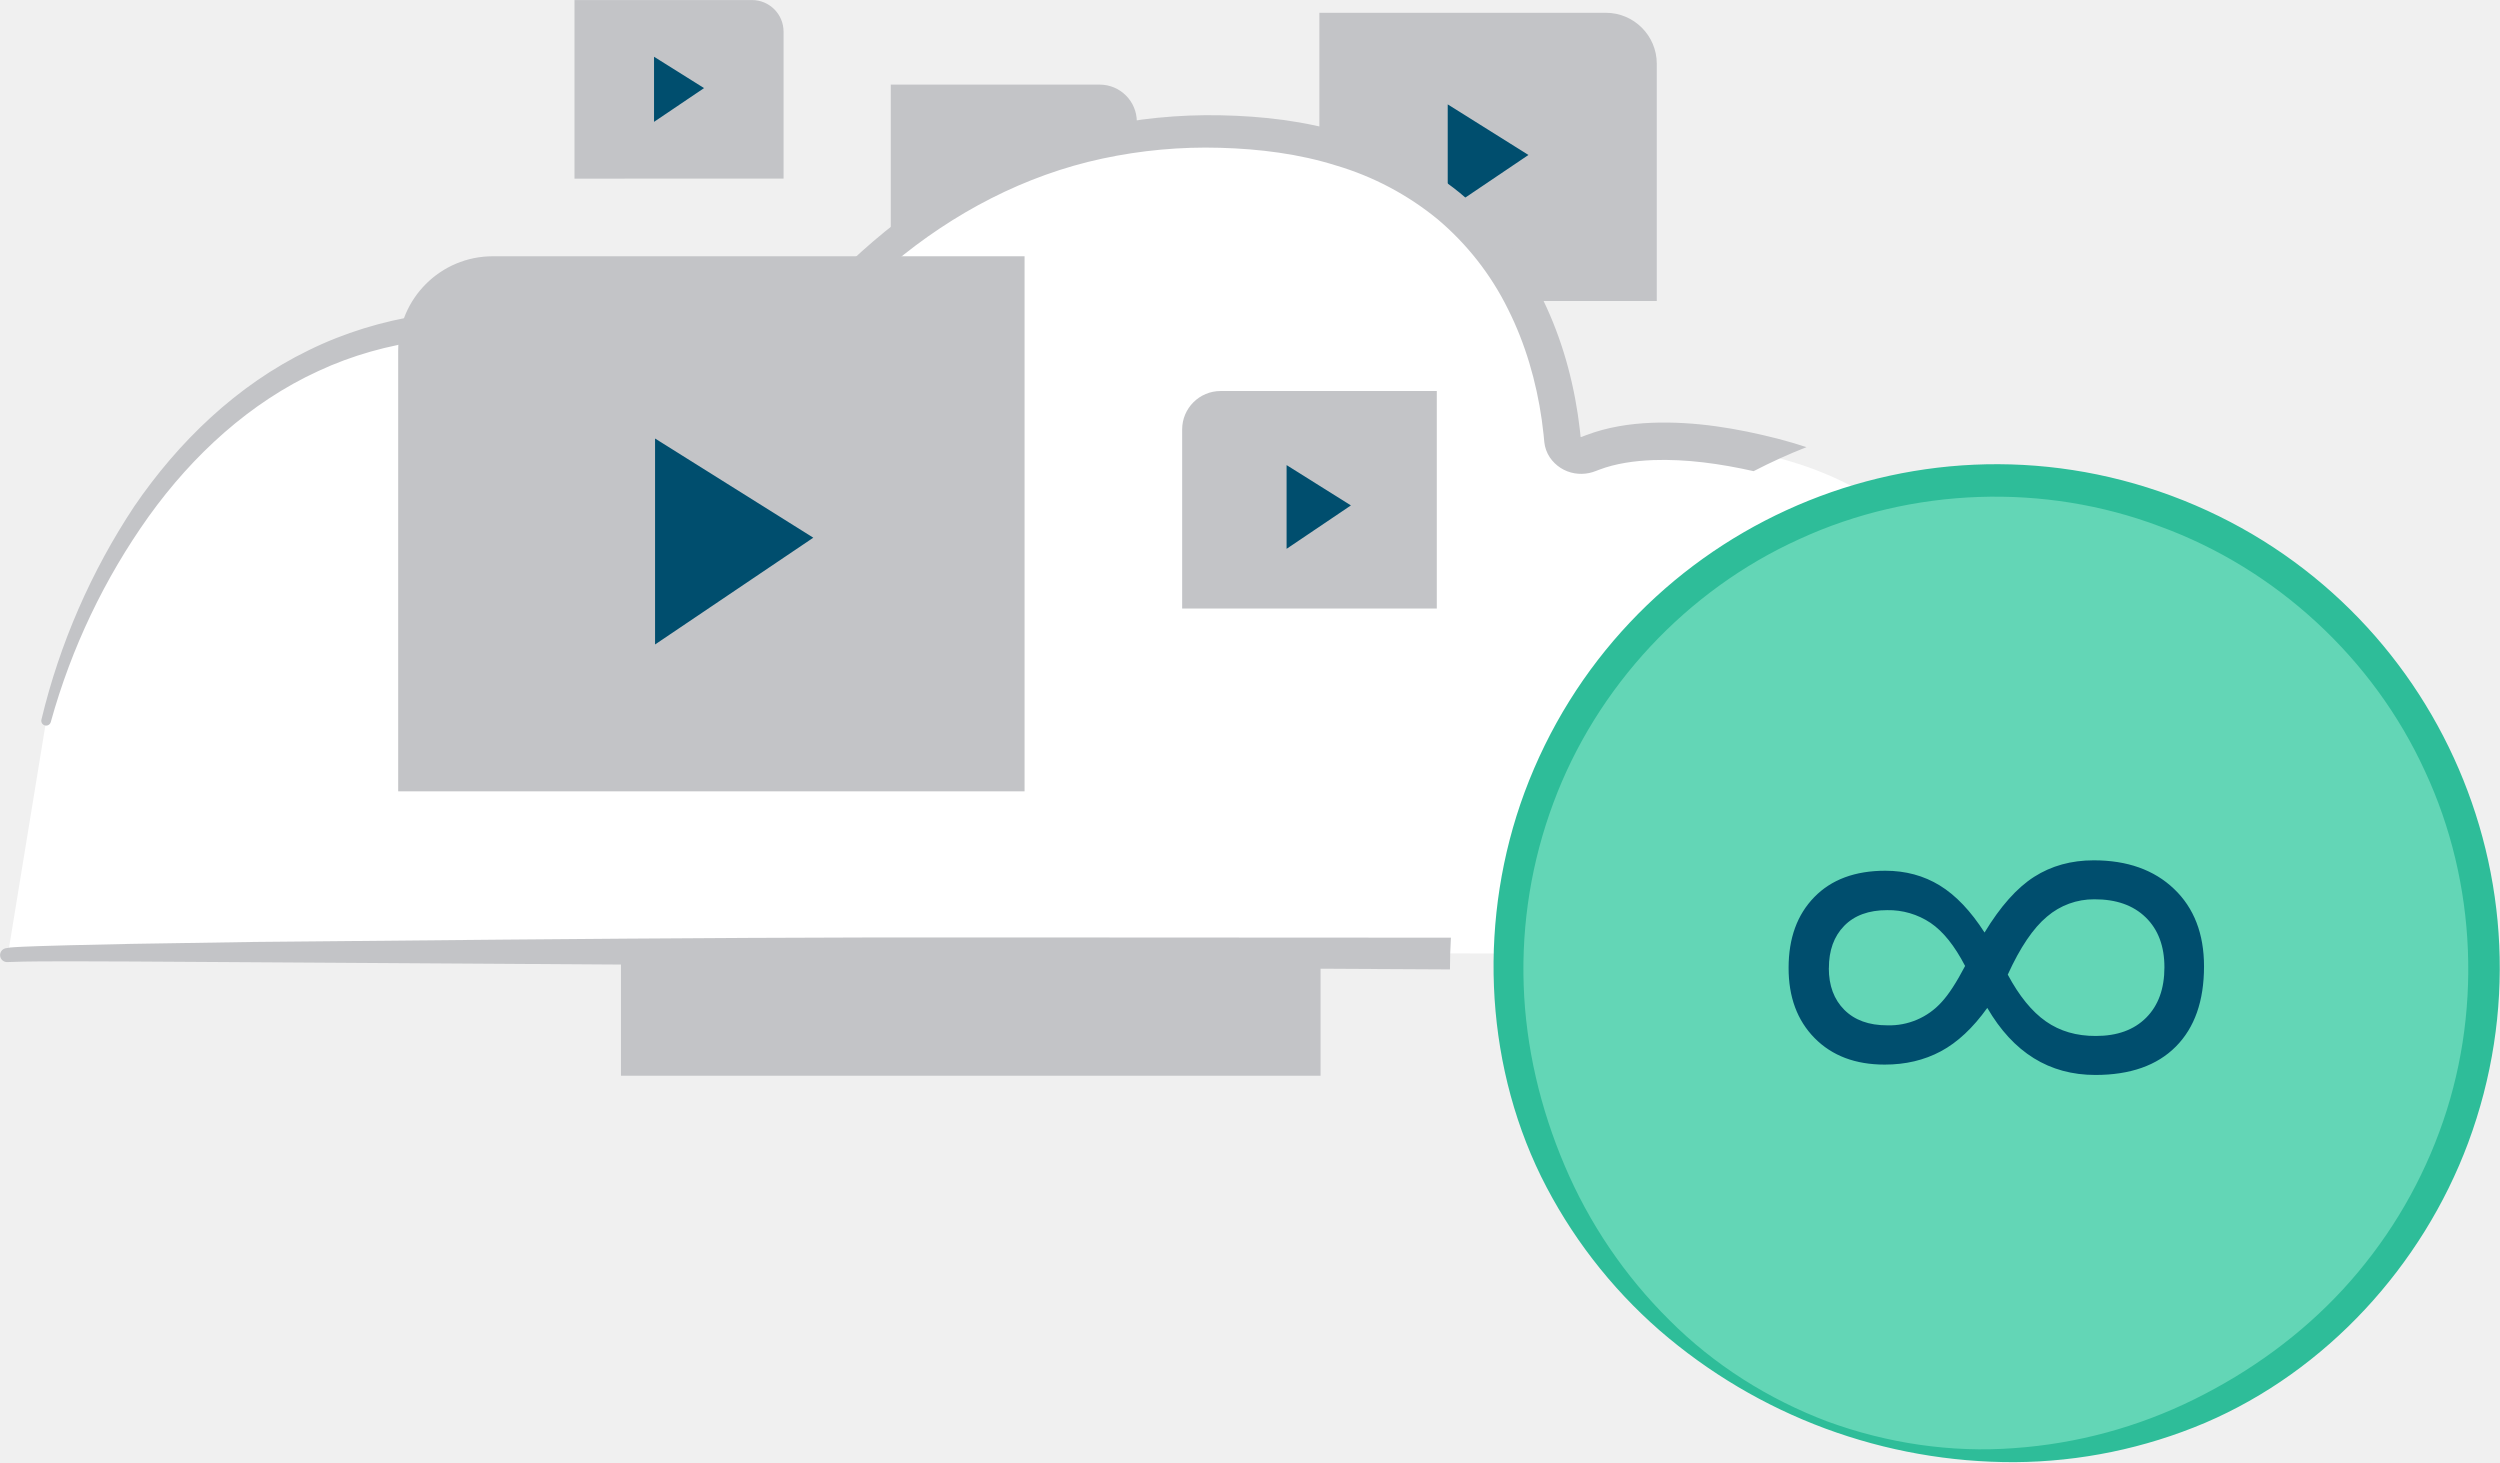
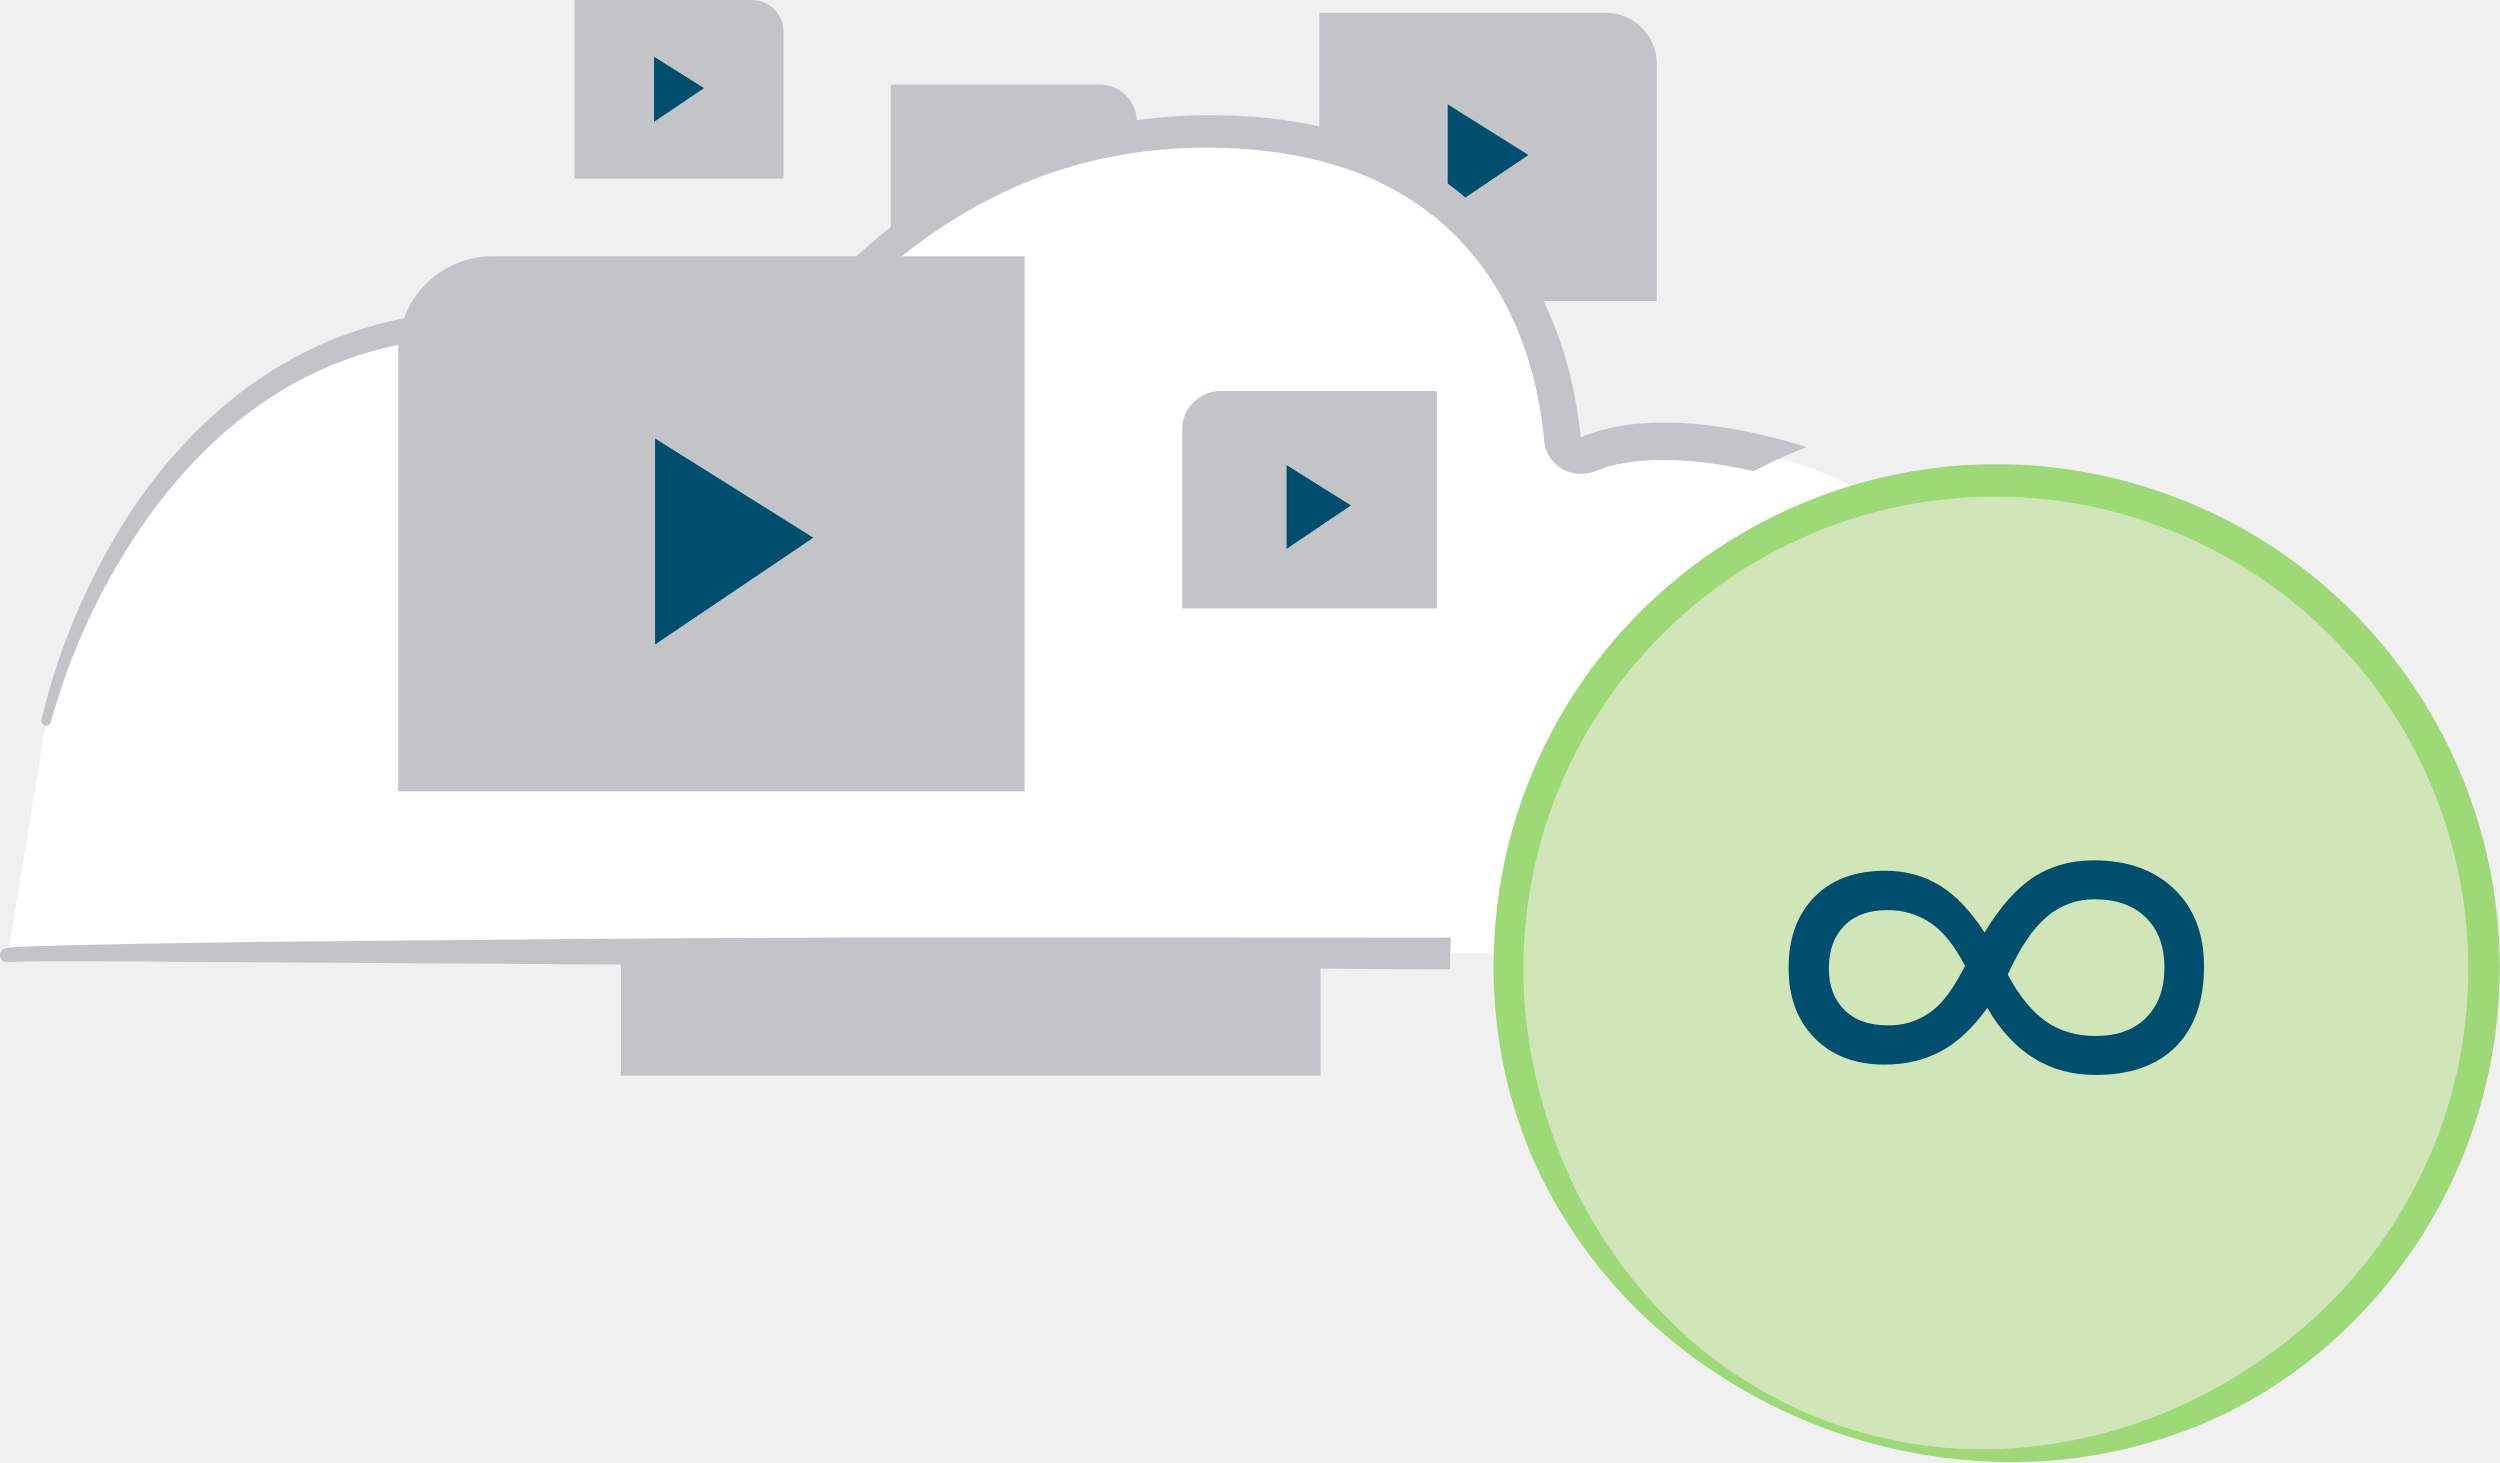
<svg xmlns="http://www.w3.org/2000/svg" viewBox="0 0 1602.9 937.51">
  <path d="m4698.48 2161.73v-152.13a32.68 32.68 0 0 0 -32.68-32.68h-183.66v184.81z" fill="#c3c4c7" transform="translate(-3636.22 -1968.72)" />
  <path d="m4365.11 2157.73v-110.93a23.83 23.83 0 0 0 -23.83-23.83h-133.94v134.77z" fill="#c3c4c7" transform="translate(-3636.22 -1968.72)" />
  <path d="m928.22 66.92 51.75 32.44-51.75 34.93z" fill="#004e6e" />
  <path d="m4138.61 2083.23v-94.23a20.25 20.25 0 0 0 -20.25-20.25h-113.8v114.51z" fill="#c3c4c7" transform="translate(-3636.22 -1968.72)" />
  <path d="m419.34 36.38 32.07 20.1-32.07 21.65z" fill="#004e6e" />
  <g transform="translate(-3636.22 -1968.72)">
    <path d="m4482.91 2658.45v-182.94a39.3 39.3 0 0 0 -39.3-39.3h-409.26v222.24z" fill="#c3c4c7" />
    <path d="m3641.24 2581.11c14.3-4.88 1266.9 0 1266.9 0s80.39-263.64-133.14-319.11c-64-16.61-101-10.28-120-2.29-7.61 3.2-16.34-1.43-17-9-4.57-52.69-34.67-197.81-227.5-197.81-212.22 0-305.23 199.62-305.23 199.62s-47.34-68.94-131.09-75.66c-247.68-19.88-308.37 253.94-308.37 253.94" fill="#fff" />
    <path d="m4394.17 2358.89v-114.81a24.66 24.66 0 0 1 24.66-24.66h138.61v139.47z" fill="#c3c4c7" />
  </g>
  <path d="m824.91 298.2 41.24 25.86-41.24 27.83z" fill="#004e6e" />
  <path d="m4274.69 2569.77c-105.58-.17-211.17.48-316.75 1.41l-158.38 1.47-79.2 1.24-39.62.88-19.83.57-9.94.38-5 .26a37.7 37.7 0 0 0 -6.2.74 4.48 4.48 0 0 0 1.09 8.85l1.91-.06 8.52-.25 9.84-.12 19.76-.07 39.56.13 79.16.48 158.35 1 316.71 2.06 291.21 1.53q0-10.24.6-20.35z" fill="#c3c4c7" transform="translate(-3636.22 -1968.72)" />
  <path d="m4776.07 2250c-26-6.62-53-11.27-80.94-10.2-13.95.59-28.16 2.66-42.15 8l-2.58 1a.67.67 0 0 0 -.24.07 1.69 1.69 0 0 1 -.44 0h-.08l-.42-4.08-1.33-10.16c-4.05-27-11.94-53.49-24.51-78a201.39 201.39 0 0 0 -51.4-64.44 207.59 207.59 0 0 0 -72.88-37.91c-26.2-8-53.35-11.11-80.18-11.64a336.63 336.63 0 0 0 -80.28 8c-52.78 11.73-101.8 37.91-142.44 72.72a442.53 442.53 0 0 0 -55.81 57.5c-13.54 16.67-26.1 33.74-36.93 52.62-13.85-15.6-29.74-28.27-47.3-39.18a204.46 204.46 0 0 0 -35.18-16.81c-12.4-4-25.06-7.5-38.07-8.69-50.73-5-103 1.91-148.9 24.55-46 22.36-83.48 58.7-111.69 100a428.32 428.32 0 0 0 -59.53 136.73 3.09 3.09 0 0 0 6 1.54l.06-.2a420.15 420.15 0 0 1 62.74-131.61c28.3-39.42 65-73.15 108.73-93.19 43.51-20.31 93.15-25.66 140.31-19.87 46.37 5.83 88.35 35.58 115.92 71.72l.2.27a10.75 10.75 0 0 0 18.14-1.79c44.58-90 128.92-165.34 228.18-186.56a316.2 316.2 0 0 1 75.39-6.91c25.34.7 50.6 3.86 74.4 11.35a185.78 185.78 0 0 1 65.05 34.41 178.92 178.92 0 0 1 45.17 57.65c11.11 22.1 18.17 46.38 21.67 71.09l1.14 9.28.48 4.93a21.76 21.76 0 0 0 3.52 9.77 24 24 0 0 0 15.9 10.23 25.18 25.18 0 0 0 9.3-.18 26.61 26.61 0 0 0 4.45-1.36l2-.76c10.48-4 22.49-5.7 34.6-6.18 21.19-.76 43 2.29 64.43 7.1a358.39 358.39 0 0 1 33.9-15.4q-9.17-3-18.4-5.41z" fill="#c3c4c7" transform="translate(-3636.22 -1968.72)" />
-   <circle cx="1284.25" cy="623.32" fill="#63d6b6" r="312.84" />
-   <path d="m4806.47 2884.62a346.12 346.12 0 0 1 -106.18-62.9 318.18 318.18 0 0 1 -76-98.72c-37.11-75.81-39.91-167-10.62-246.16a322.69 322.69 0 1 1 605.05 224.58c-29.49 79.09-91.12 146.38-168.72 179.58a318.08 318.08 0 0 1 -122 25.19 346.22 346.22 0 0 1 -121.53-21.57zm1.64-4.42c38.18 13.94 79.24 20.07 119.53 17a309.46 309.46 0 0 0 115.45-31.29c35.75-17.64 68.43-41.29 95.35-70.5a304.71 304.71 0 0 0 61.75-100.87c27.7-74.5 24.29-159.57-9.22-231.46-33-72.13-95.47-129.71-169.83-156.82-74-28-158.94-25.09-231 8-72.3 32.62-130.39 94.86-158 169.39a304.59 304.59 0 0 0 -19 116.73c1.34 39.7 10.68 79 26.26 115.64a309.35 309.35 0 0 0 67.07 99c28.53 28.7 63.61 50.84 101.64 65.19z" fill="#2ebd99" transform="translate(-3636.22 -1968.72)" />
+   <circle cx="1284.25" cy="623.32" fill="#d0e6b8" r="312.84" />
+   <path d="m4806.47 2884.62a346.12 346.12 0 0 1 -106.18-62.9 318.18 318.18 0 0 1 -76-98.72c-37.11-75.81-39.91-167-10.62-246.16a322.69 322.69 0 1 1 605.05 224.58c-29.49 79.09-91.12 146.38-168.72 179.58a318.08 318.08 0 0 1 -122 25.19 346.22 346.22 0 0 1 -121.53-21.57zm1.64-4.42c38.18 13.94 79.24 20.07 119.53 17a309.46 309.46 0 0 0 115.45-31.29c35.75-17.64 68.43-41.29 95.35-70.5a304.71 304.71 0 0 0 61.75-100.87c27.7-74.5 24.29-159.57-9.22-231.46-33-72.13-95.47-129.71-169.83-156.82-74-28-158.94-25.09-231 8-72.3 32.62-130.39 94.86-158 169.39a304.59 304.59 0 0 0 -19 116.73c1.34 39.7 10.68 79 26.26 115.64a309.35 309.35 0 0 0 67.07 99c28.53 28.7 63.61 50.84 101.64 65.19z" fill="#9dd977" transform="translate(-3636.22 -1968.72)" />
  <path d="m4783 2589.2q0-28.4 16.48-45.3t45.52-16.9q19.5 0 34.92 9.44t28.71 30.18q15.24-25.14 31.81-35.72t38.19-10.58q32.26 0 51.49 18.32t19.23 49.71q0 33.23-18.08 51.41t-51.58 18.18q-44.31 0-69.3-43-13.82 19.31-29.78 27.84t-36 8.52q-28.18 0-44.93-17t-16.68-45.1zm197 43.74q20.56 0 32.26-11.72t11.7-32.31q0-20.31-12-32t-32.96-11.59a46 46 0 0 0 -30.31 11.08q-13.29 11.08-25.17 37.21 11 20.59 24.46 30t32.02 9.33zm-171.21-43.46q0 16.76 9.93 26.7t27.47 9.94a45 45 0 0 0 34.92-14.91q6.73-7.24 15.06-23.15-10.1-19.46-22.15-27.62a48.42 48.42 0 0 0 -27.83-8.17q-17.72 0-27.56 10.08t-9.8 27.14z" fill="#004e6e" transform="translate(-3636.22 -1968.72)" />
  <path d="m3891.52 2476.09v-282.4a60.66 60.66 0 0 1 60.66-60.66h340.95v343.07z" fill="#c3c4c7" transform="translate(-3636.22 -1968.72)" />
  <path d="m420 281.16 101.45 63.59-101.45 68.46z" fill="#004e6e" />
</svg>
